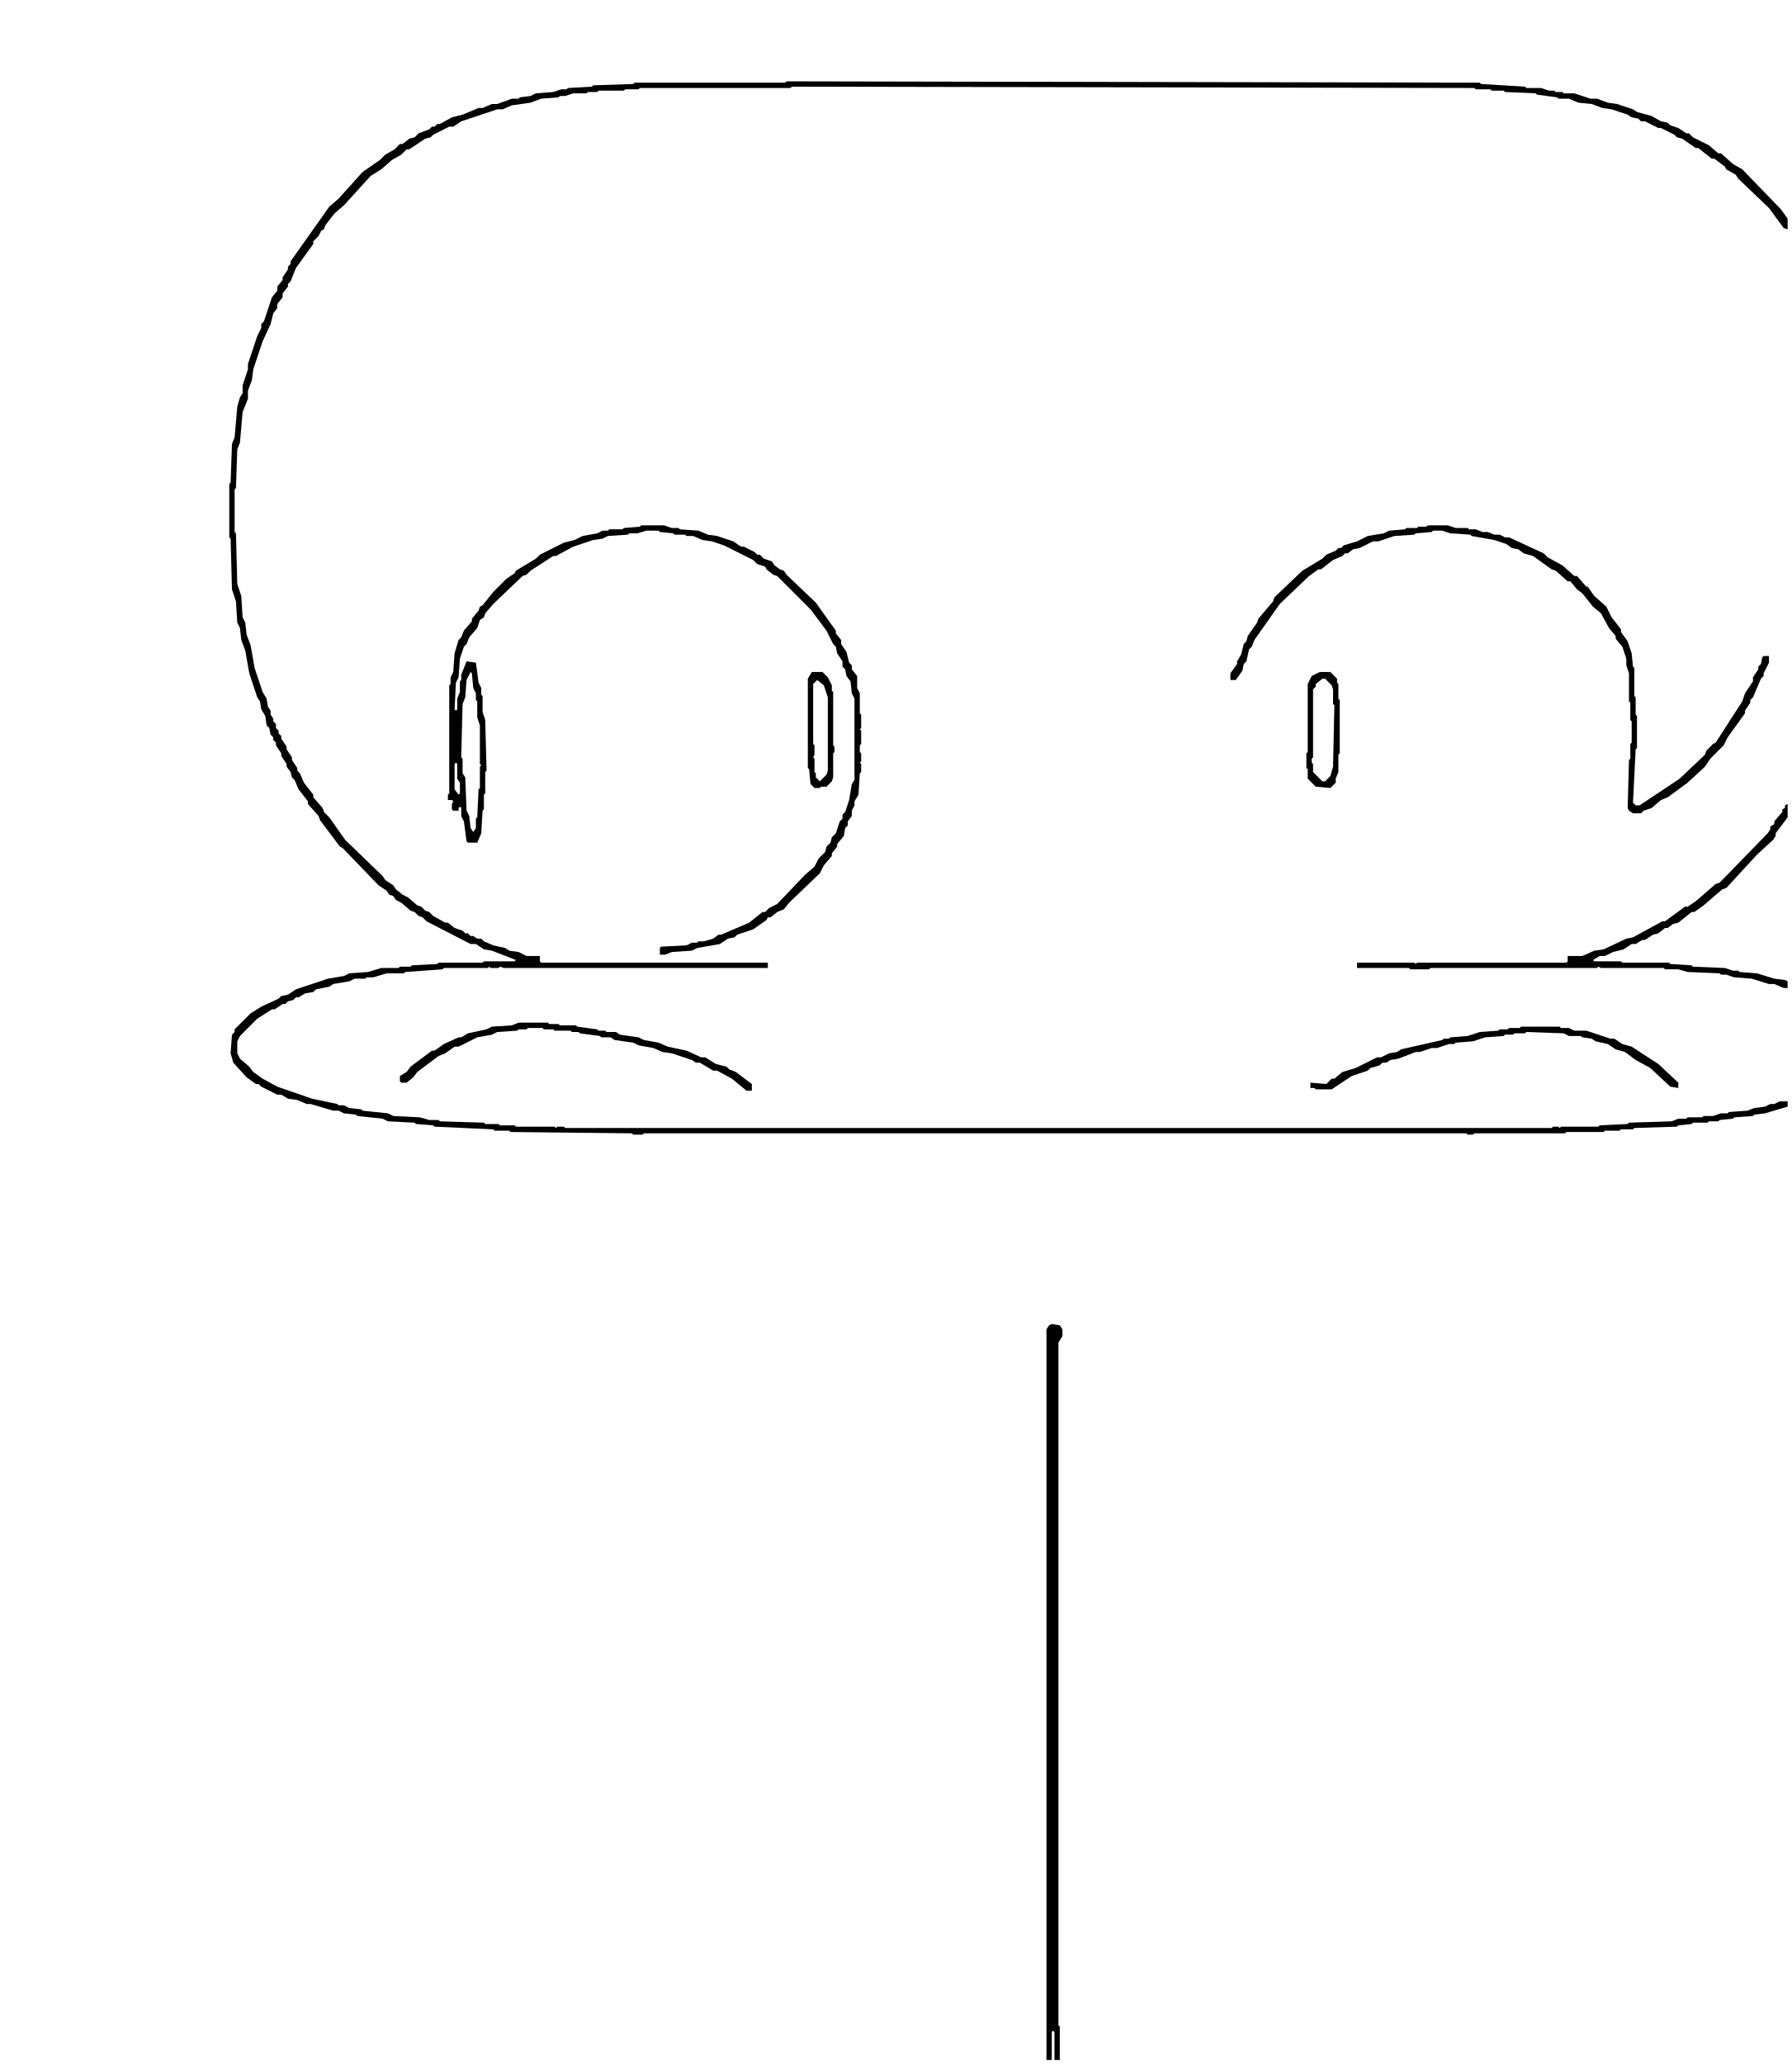
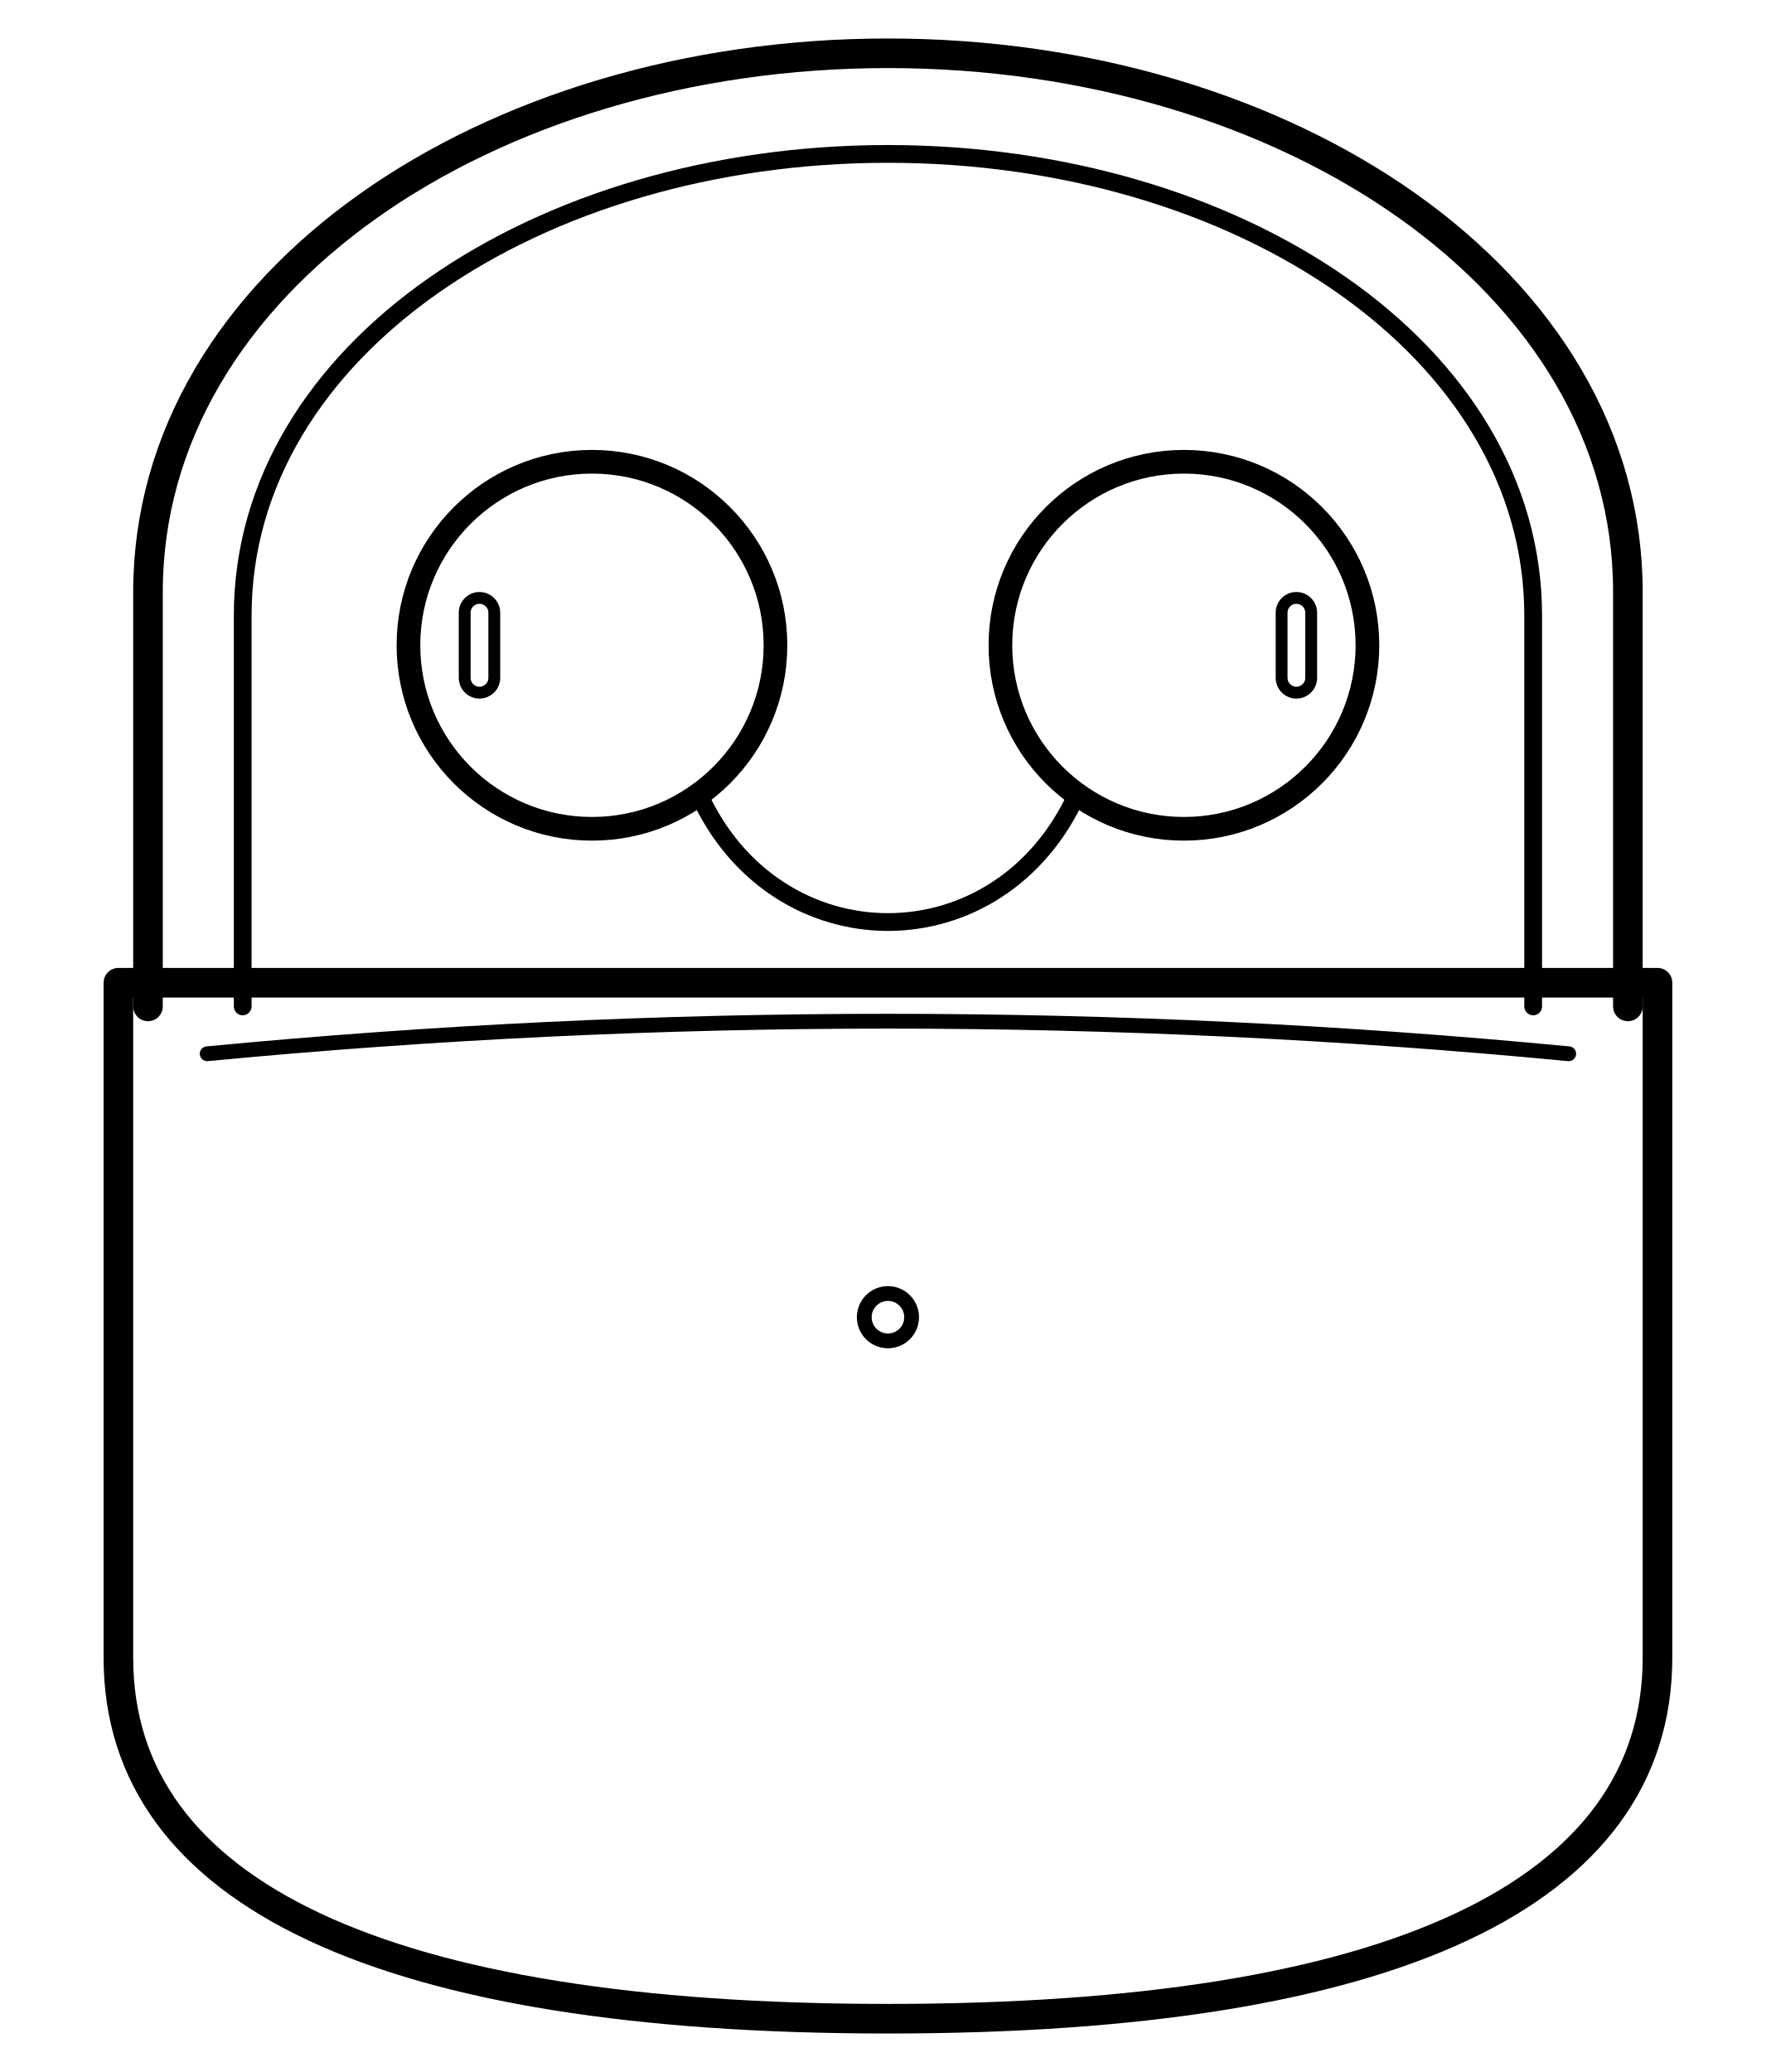
- <svg xmlns="http://www.w3.org/2000/svg" viewBox="0 0 336 387" width="336" height="387">
-   <path fill="#000" fill-rule="evenodd" d="M197.25 248.25 L196.75 248.50 L196.25 249.25 L196.25 386.25 L197.25 386.25 L197.25 381.00 L197.50 380.75 L197.75 381.00 L197.75 386.25 L198.75 386.25 L198.75 380.00 L198.50 379.75 L198.50 251.75 L199.25 250.50 L199.25 249.25 L198.75 248.50 Z M314.75 203.00 L311.00 199.50 L306.00 196.25 L304.25 195.75 L302.75 194.75 L302.00 194.75 L297.50 193.25 L295.25 193.25 L294.25 192.75 L292.75 192.75 L292.50 192.50 L285.25 192.50 L285.00 192.75 L283.00 192.75 L282.75 193.00 L281.25 193.00 L281.00 193.25 L277.50 193.50 L275.25 194.25 L272.00 194.50 L271.75 194.75 L270.75 194.75 L270.50 195.00 L262.75 196.75 L262.00 197.25 L260.50 197.50 L259.00 198.25 L258.25 198.25 L254.25 200.25 L251.75 201.00 L250.25 202.25 L249.75 202.25 L248.75 203.25 L245.75 203.00 L245.75 204.00 L246.50 204.00 L246.75 204.25 L249.75 204.25 L253.50 201.75 L256.50 200.75 L257.00 200.25 L258.75 199.75 L259.25 199.25 L260.00 199.25 L260.75 198.75 L262.25 198.50 L265.50 197.25 L266.25 197.25 L268.50 196.50 L269.50 196.50 L271.75 195.75 L272.75 195.75 L273.00 195.50 L276.25 195.25 L278.50 194.50 L282.00 194.25 L282.25 194.00 L283.75 194.00 L284.00 193.75 L286.00 193.75 L286.25 193.50 L293.25 193.75 L294.25 194.25 L296.50 194.25 L296.75 194.50 L298.50 194.75 L299.25 195.25 L301.50 195.75 L303.00 196.75 L304.75 197.25 L306.75 198.75 L309.50 200.25 L313.25 203.75 L314.75 204.00 Z M75.00 201.75 L75.00 202.75 L75.25 203.00 L76.25 203.00 L77.50 202.00 L78.25 201.00 L82.25 198.00 L83.50 197.50 L85.25 196.25 L86.00 196.25 L89.50 194.50 L92.25 194.00 L93.25 193.50 L97.00 193.25 L97.25 193.00 L98.75 193.00 L99.00 192.75 L101.75 192.75 L102.00 193.00 L103.75 193.00 L104.00 193.25 L107.00 193.25 L107.25 193.50 L108.50 193.50 L108.75 193.75 L112.50 194.25 L112.75 194.50 L114.50 194.50 L115.25 195.00 L118.75 195.50 L119.75 196.00 L122.50 196.50 L124.25 197.25 L126.00 197.50 L129.75 198.75 L130.50 199.25 L131.25 199.25 L133.75 200.75 L134.50 200.75 L137.25 202.25 L140.00 204.50 L141.00 204.50 L141.00 203.25 L138.00 201.00 L136.75 200.50 L136.25 200.00 L134.25 199.50 L132.25 198.25 L131.50 198.25 L128.75 197.00 L125.25 196.25 L123.50 195.50 L120.75 195.00 L119.75 194.50 L116.25 194.00 L115.50 193.50 L113.75 193.50 L113.50 193.25 L112.25 193.25 L112.00 193.00 L108.25 192.50 L108.00 192.25 L105.00 192.25 L104.75 192.00 L103.00 192.00 L102.75 191.75 L97.25 191.75 L96.00 192.25 L92.25 192.50 L91.25 193.00 L87.75 193.75 L86.50 194.50 L86.00 194.50 L83.25 195.75 L81.50 197.00 L81.00 197.00 L77.00 200.00 L76.25 201.00 Z M335.25 150.75 L334.75 151.00 L334.75 151.50 L334.25 151.75 L334.25 152.25 L332.75 154.00 L332.75 154.50 L332.00 155.00 L332.00 155.50 L331.50 156.25 L322.50 165.50 L321.75 165.75 L318.00 169.00 L316.50 170.00 L316.00 170.00 L312.25 172.75 L311.75 172.75 L306.25 175.75 L305.00 176.00 L300.75 178.00 L299.00 178.25 L296.75 179.25 L294.00 179.25 L294.00 180.25 L293.75 180.50 L265.75 180.50 L265.50 180.75 L265.25 180.50 L254.50 180.50 L254.50 181.50 L264.25 181.50 L264.50 181.75 L268.00 181.75 L268.25 181.50 L299.50 181.50 L299.75 181.25 L300.25 181.50 L312.00 181.50 L312.25 181.75 L314.75 181.75 L316.50 182.25 L322.50 182.50 L322.75 182.75 L323.75 182.75 L325.25 183.25 L328.50 183.50 L331.75 184.50 L332.75 184.50 L334.50 185.25 L335.25 185.25 L335.25 184.00 L334.75 183.75 L332.75 183.50 L329.50 182.50 L326.25 182.25 L326.00 182.00 L325.00 182.00 L323.50 181.50 L317.50 181.25 L317.25 181.00 L313.25 180.75 L313.00 180.50 L304.25 180.50 L304.00 180.25 L299.00 180.25 L298.75 180.00 L300.00 179.25 L301.00 179.25 L302.50 178.50 L304.50 178.00 L306.00 177.00 L306.75 177.00 L308.00 176.25 L308.50 176.25 L310.00 175.25 L311.00 175.00 L312.25 174.00 L312.75 174.00 L313.75 173.25 L314.75 173.00 L317.25 171.00 L317.75 171.00 L319.50 169.75 L323.00 166.75 L323.75 166.50 L329.50 160.25 L332.50 157.50 L333.00 156.75 L333.00 156.25 L335.25 153.25 Z M247.50 126.00 L246.00 126.75 L245.25 128.25 L245.25 141.00 L245.00 141.25 L245.00 144.00 L245.25 144.25 L245.25 146.00 L246.75 147.50 L249.50 147.75 L250.50 146.75 L250.50 146.00 L251.00 144.75 L251.00 141.50 L251.25 141.25 L251.25 131.25 L251.00 131.00 L251.00 128.25 L250.75 128.00 L250.75 127.25 L249.50 126.00 Z M248.00 127.25 L248.50 127.25 L249.75 128.50 L250.00 129.25 L250.00 132.00 L250.25 132.25 L250.00 143.75 L249.50 145.50 L248.50 146.50 L248.00 146.50 L246.25 144.75 L246.25 143.25 L246.00 143.00 L246.00 142.25 L246.25 142.00 L246.25 129.25 L246.75 128.75 L246.75 128.25 Z M152.25 126.00 L151.50 127.25 L151.50 144.00 L151.75 144.25 L152.00 147.00 L152.75 147.75 L153.75 147.75 L154.00 147.50 L155.00 147.50 L156.00 146.50 L156.25 145.75 L156.25 141.25 L156.50 141.00 L156.50 140.00 L156.25 139.75 L156.25 129.75 L156.00 129.50 L156.00 128.50 L155.25 127.00 L154.25 126.00 Z M153.25 127.50 L154.50 128.50 L155.25 130.75 L155.25 144.50 L155.00 145.25 L153.75 146.50 L153.00 145.75 L153.00 145.00 L152.75 144.75 L152.75 142.25 L152.50 142.00 L152.75 141.50 L152.75 139.75 L152.50 139.50 L152.50 128.25 Z M230.75 126.25 L230.75 127.50 L231.75 127.50 L233.00 125.75 L233.25 124.50 L233.75 124.00 L234.25 121.75 L234.75 121.25 L235.25 120.00 L240.00 113.25 L245.50 108.00 L247.25 106.75 L247.75 106.75 L250.00 105.00 L251.75 104.25 L252.25 103.75 L252.75 103.75 L253.75 103.00 L255.00 102.75 L257.50 101.50 L258.50 101.50 L261.50 100.50 L265.25 100.25 L265.50 100.00 L268.50 99.75 L268.75 99.50 L270.50 99.50 L272.00 100.00 L275.75 100.25 L276.00 100.50 L280.25 101.25 L282.50 102.00 L283.50 102.75 L284.75 103.00 L285.75 103.75 L287.50 104.25 L291.00 106.75 L291.75 107.00 L294.00 109.00 L294.50 109.00 L295.75 110.50 L296.75 111.25 L298.75 113.75 L300.25 115.00 L301.75 117.75 L303.00 119.25 L303.00 119.75 L304.25 121.25 L305.00 123.50 L305.00 124.75 L305.50 126.25 L305.50 131.50 L305.75 131.75 L305.75 135.00 L306.00 135.25 L306.00 139.25 L305.75 139.50 L305.75 142.25 L305.50 142.50 L305.25 151.50 L305.50 152.00 L306.25 152.50 L307.75 152.50 L308.25 152.00 L309.75 151.50 L311.50 150.00 L312.75 149.50 L316.50 146.75 L319.75 143.75 L320.75 142.25 L323.25 139.75 L324.00 138.25 L327.25 133.75 L327.25 133.25 L328.25 131.75 L328.25 131.25 L328.75 130.75 L330.25 127.25 L330.75 126.75 L330.75 126.25 L331.75 124.25 L331.75 123.00 L330.75 123.00 L330.50 123.25 L330.25 124.50 L329.75 125.00 L329.75 125.50 L328.75 127.00 L328.75 127.75 L327.25 130.00 L326.75 131.50 L321.75 139.25 L321.25 139.50 L320.00 140.75 L319.75 141.50 L315.00 146.00 L307.50 151.00 L306.75 151.00 L306.25 150.50 L306.75 140.50 L307.00 140.25 L307.00 134.25 L306.75 134.00 L306.75 130.75 L306.50 130.50 L306.50 125.25 L306.25 125.00 L306.00 122.50 L305.25 120.25 L304.00 118.50 L304.00 118.00 L302.25 115.75 L301.25 113.75 L299.00 111.75 L297.75 110.00 L297.50 110.00 L295.75 108.00 L295.25 108.00 L293.00 106.00 L290.25 104.50 L289.50 103.75 L283.00 100.75 L282.25 100.75 L281.25 100.25 L280.25 100.25 L279.00 99.75 L278.00 99.75 L276.75 99.25 L275.50 99.25 L275.25 99.00 L273.00 99.00 L271.50 98.50 L267.75 98.50 L267.50 98.75 L266.00 98.75 L265.75 99.00 L263.75 99.00 L263.50 99.25 L260.50 99.50 L259.50 100.00 L256.50 100.50 L254.50 101.50 L252.00 102.25 L251.50 102.75 L251.00 102.75 L250.50 103.25 L248.75 104.00 L248.00 104.75 L244.25 107.00 L239.00 112.00 L238.75 112.75 L236.00 116.00 L235.75 116.75 L234.00 119.25 L233.75 120.25 L233.25 120.75 L232.75 122.75 L232.00 124.00 L232.00 124.50 Z M120.25 98.50 L120.00 98.75 L117.00 99.00 L116.75 99.25 L114.25 99.25 L114.00 99.50 L113.00 99.50 L112.00 100.00 L109.25 100.50 L107.75 101.25 L105.75 101.75 L101.25 104.00 L100.50 104.75 L96.75 107.00 L96.50 107.50 L95.00 108.50 L92.50 111.00 L90.50 113.50 L90.00 113.75 L89.75 114.50 L88.50 116.00 L88.50 116.50 L87.00 118.25 L86.50 119.50 L86.00 120.00 L85.25 122.50 L85.00 126.00 L84.50 127.00 L84.50 128.25 L84.25 128.50 L84.25 148.75 L84.00 149.00 L84.00 150.00 L84.75 150.00 L85.00 150.25 L84.75 150.75 L84.75 151.75 L85.00 152.00 L86.00 152.00 L86.00 151.50 L86.25 151.25 L86.50 151.50 L86.50 153.00 L87.00 154.00 L87.50 157.75 L87.75 158.00 L89.50 158.00 L90.25 156.25 L90.50 152.00 L90.75 151.75 L90.75 149.00 L91.00 148.75 L91.00 144.75 L91.25 144.50 L91.00 135.00 L90.50 133.50 L90.50 130.50 L90.25 130.25 L90.25 129.00 L89.75 128.00 L89.25 124.25 L87.50 124.00 L86.50 126.50 L86.50 127.50 L86.25 127.75 L86.25 129.75 L85.75 131.00 L85.75 133.00 L85.50 133.25 L85.25 133.00 L85.50 128.00 L86.00 127.00 L86.25 123.50 L87.00 121.25 L87.50 120.75 L88.00 119.50 L89.50 117.75 L90.00 116.25 L90.75 115.75 L91.00 115.00 L92.50 113.25 L98.00 108.00 L98.75 107.75 L99.50 107.00 L103.75 104.25 L104.25 104.25 L107.50 102.50 L111.25 101.25 L113.00 101.00 L114.00 100.50 L117.75 100.25 L118.00 100.00 L119.50 100.00 L121.25 99.50 L123.50 99.50 L123.75 99.75 L126.25 100.00 L126.50 100.25 L128.50 100.25 L128.75 100.50 L130.00 100.50 L131.75 101.25 L133.50 101.50 L135.75 102.25 L141.25 105.00 L142.00 105.75 L143.50 106.25 L143.75 106.75 L145.00 107.75 L145.75 108.00 L152.00 114.25 L155.00 118.25 L156.25 120.75 L156.75 121.25 L157.00 122.50 L158.00 124.00 L158.00 125.00 L158.50 125.50 L158.75 126.75 L159.50 127.75 L159.75 130.00 L160.25 131.00 L160.25 146.25 L159.75 147.00 L159.25 150.00 L158.50 152.25 L158.00 152.75 L158.00 153.50 L157.50 154.00 L156.75 156.25 L156.00 157.00 L155.75 158.00 L155.00 158.75 L154.75 159.75 L153.50 161.00 L152.75 162.50 L151.00 164.00 L145.75 169.50 L144.25 170.25 L143.50 171.00 L143.00 171.00 L140.50 173.00 L135.25 175.25 L134.75 175.25 L133.75 176.00 L132.00 176.50 L131.00 176.50 L130.75 176.75 L129.75 176.75 L128.75 177.25 L124.00 177.50 L123.75 177.75 L123.75 179.00 L124.75 179.00 L126.00 178.50 L129.75 178.25 L130.75 177.75 L135.00 177.00 L136.50 176.00 L137.75 175.75 L138.25 175.25 L141.25 174.25 L143.75 172.50 L144.00 172.00 L144.50 172.00 L145.75 171.00 L147.00 170.50 L148.00 169.25 L153.75 163.75 L154.50 162.25 L156.00 160.50 L156.00 160.00 L157.00 158.75 L157.00 158.25 L158.25 156.75 L158.50 155.25 L159.00 154.75 L159.00 154.00 L159.75 153.00 L159.75 152.00 L160.25 151.00 L160.25 150.25 L161.00 149.00 L161.25 145.00 L161.50 144.75 L161.50 143.25 L161.25 143.00 L161.50 142.75 L161.50 141.25 L161.25 141.00 L161.25 139.75 L161.50 139.50 L161.50 137.00 L161.25 136.75 L161.50 136.50 L161.50 134.00 L161.25 133.75 L161.25 130.00 L160.75 129.00 L160.75 126.75 L159.75 125.50 L159.75 124.75 L159.25 124.25 L158.75 122.25 L157.75 120.75 L157.75 120.00 L156.75 118.75 L156.75 118.25 L153.00 113.00 L147.50 107.75 L147.00 107.00 L146.25 106.75 L145.25 106.00 L144.75 105.25 L143.25 104.75 L142.50 104.00 L142.00 104.00 L141.50 103.50 L139.50 102.50 L139.00 102.50 L137.50 101.50 L134.50 100.50 L132.75 100.25 L131.00 99.50 L127.50 99.25 L127.25 99.00 L126.00 99.00 L124.50 98.50 Z M85.50 143.00 L85.75 143.25 L85.75 146.00 L86.25 146.75 L86.25 148.75 L86.00 149.00 L85.25 148.00 L85.25 143.25 Z M88.25 126.00 L88.50 126.25 L88.75 129.00 L89.25 130.00 L89.25 131.25 L89.50 131.50 L89.50 134.50 L90.00 136.00 L90.00 143.25 L90.25 143.50 L90.00 143.75 L90.00 147.75 L89.75 148.00 L89.50 153.25 L89.25 153.50 L89.25 155.25 L88.75 156.00 L88.25 155.25 L88.00 153.00 L87.50 152.00 L87.25 145.75 L86.75 145.00 L86.75 142.25 L86.50 142.00 L86.75 132.00 L87.25 130.75 L87.50 127.50 Z M54.50 49.00 L54.50 49.50 L54.00 50.00 L54.00 50.50 L53.00 52.00 L53.00 52.50 L52.00 53.75 L52.00 54.50 L51.00 55.75 L49.50 60.25 L49.00 60.75 L49.00 61.50 L48.25 63.00 L46.50 68.25 L46.50 69.25 L45.50 72.25 L45.50 73.75 L45.00 74.50 L44.50 76.25 L44.00 82.00 L43.50 83.25 L43.25 90.50 L43.00 90.75 L43.00 100.75 L43.25 101.00 L43.50 110.50 L44.25 112.75 L44.50 116.75 L45.00 117.75 L45.25 120.00 L46.00 122.00 L46.75 126.25 L48.25 130.75 L48.75 131.50 L49.00 133.00 L49.75 134.25 L50.00 136.00 L50.50 136.50 L50.75 137.75 L51.25 138.25 L51.25 138.75 L51.75 139.25 L51.75 139.75 L52.75 141.25 L52.75 141.75 L53.75 143.25 L53.75 143.75 L54.50 144.75 L54.75 145.75 L55.25 146.25 L56.00 148.00 L57.75 150.25 L57.75 150.75 L59.75 153.00 L60.00 153.75 L63.75 158.75 L64.25 159.00 L71.00 166.00 L72.50 167.00 L73.00 167.75 L73.75 168.00 L74.25 168.75 L75.25 169.25 L77.00 170.75 L77.75 171.00 L78.50 171.75 L79.25 172.00 L80.00 172.75 L88.25 177.00 L89.25 177.00 L90.75 178.00 L92.25 178.25 L96.75 180.00 L96.50 180.25 L90.75 180.25 L90.50 180.50 L82.25 180.50 L82.00 180.75 L77.25 181.00 L77.00 181.25 L75.00 181.25 L74.75 181.50 L71.50 181.50 L69.00 182.25 L65.50 182.50 L64.50 183.00 L61.50 183.50 L55.50 185.50 L54.00 186.50 L52.75 186.75 L52.25 187.25 L49.00 188.75 L47.00 190.00 L44.00 193.00 L44.00 193.50 L43.50 194.00 L43.25 197.50 L43.75 199.25 L46.25 202.00 L48.00 203.25 L48.50 203.25 L49.00 203.75 L52.00 205.25 L52.75 205.25 L54.00 206.00 L55.75 206.25 L57.50 207.00 L58.25 207.00 L62.50 208.25 L63.50 208.25 L64.50 208.75 L66.75 209.00 L67.00 209.25 L71.75 209.75 L72.75 210.25 L77.75 210.50 L78.00 210.75 L81.25 211.00 L81.50 211.25 L92.50 211.75 L92.75 212.00 L95.50 212.00 L95.75 212.25 L118.50 212.50 L118.75 212.75 L120.50 212.75 L120.75 212.50 L275.00 212.50 L275.25 212.75 L276.25 212.75 L276.50 212.50 L293.50 212.50 L293.75 212.25 L300.75 212.25 L301.00 212.00 L303.75 212.00 L304.00 211.75 L306.25 211.75 L306.50 211.50 L314.50 211.25 L314.75 211.00 L317.25 210.75 L317.50 210.50 L320.25 210.50 L320.50 210.25 L322.25 210.25 L322.50 210.00 L325.00 209.75 L325.25 209.50 L328.75 209.25 L329.00 209.00 L331.00 208.75 L335.25 207.50 L335.25 206.50 L333.75 206.50 L332.75 207.00 L332.00 207.00 L331.00 207.50 L329.00 207.75 L327.75 208.25 L324.25 208.50 L324.00 208.75 L322.75 208.75 L321.25 209.25 L319.50 209.25 L319.25 209.50 L316.50 209.50 L316.25 209.75 L314.75 209.75 L313.50 210.25 L305.50 210.50 L305.25 210.75 L300.00 211.00 L299.75 211.25 L292.75 211.25 L292.50 211.50 L292.25 211.25 L291.25 211.25 L291.00 211.50 L106.00 211.50 L105.75 211.25 L104.50 211.25 L104.25 211.50 L104.00 211.25 L96.75 211.25 L96.50 211.00 L93.75 211.00 L93.50 210.75 L91.00 210.75 L90.75 210.50 L82.50 210.25 L82.25 210.00 L80.50 210.00 L78.75 209.50 L73.75 209.25 L72.75 208.75 L68.00 208.25 L67.75 208.00 L65.50 207.75 L64.50 207.25 L63.50 207.25 L63.25 207.00 L58.50 206.00 L52.00 203.75 L49.25 202.25 L47.50 201.00 L46.75 200.00 L45.00 198.50 L44.50 197.50 L44.50 195.25 L45.00 194.25 L48.25 191.00 L51.00 189.25 L51.50 189.25 L53.00 188.25 L53.50 188.25 L54.00 187.75 L55.00 187.50 L55.50 187.00 L56.00 187.00 L57.25 186.25 L58.75 186.00 L59.25 185.50 L61.75 185.00 L62.50 184.50 L65.50 184.00 L66.50 183.50 L68.50 183.50 L68.75 183.25 L70.00 183.25 L72.50 182.50 L75.75 182.50 L76.00 182.25 L83.00 181.75 L83.25 181.50 L91.50 181.50 L91.75 181.25 L92.00 181.50 L93.50 181.50 L93.75 181.25 L94.50 181.50 L144.00 181.50 L144.00 180.50 L101.50 180.50 L101.25 180.25 L101.25 179.25 L98.75 179.25 L97.25 178.50 L95.50 178.25 L94.75 177.75 L92.50 177.25 L90.75 176.50 L90.25 176.00 L89.50 176.00 L88.75 175.50 L88.25 175.50 L87.75 175.00 L87.25 175.00 L86.75 174.50 L85.25 174.00 L84.00 173.00 L83.50 173.00 L81.25 171.75 L80.50 171.00 L79.75 170.75 L79.00 170.00 L78.25 169.75 L76.50 168.25 L75.50 167.75 L74.25 166.75 L73.75 166.00 L72.25 165.00 L71.75 164.25 L64.75 157.50 L61.75 153.25 L60.75 152.25 L60.50 151.50 L58.75 149.50 L58.75 149.00 L57.00 146.75 L56.25 145.00 L55.75 144.50 L55.75 144.00 L54.75 142.50 L54.75 142.00 L53.75 140.50 L53.75 140.00 L52.75 138.50 L52.75 138.00 L52.25 137.50 L52.25 137.00 L51.75 136.50 L51.75 135.75 L51.25 135.25 L51.25 134.75 L50.75 134.00 L50.75 133.25 L50.25 132.50 L50.00 131.00 L49.25 129.75 L47.75 125.25 L47.00 121.00 L46.25 119.00 L46.00 116.75 L45.50 115.75 L45.25 111.75 L44.50 109.50 L44.25 100.00 L44.00 99.75 L44.00 91.75 L44.25 91.50 L44.50 84.25 L45.00 83.00 L45.50 77.25 L46.50 74.75 L46.50 73.25 L47.25 71.25 L47.50 69.25 L49.25 64.00 L50.75 60.75 L51.25 58.75 L52.00 57.75 L52.00 57.00 L53.00 55.75 L53.00 55.00 L54.00 53.75 L54.00 53.25 L54.50 52.75 L55.50 50.25 L58.75 45.75 L58.75 45.25 L59.75 44.25 L60.25 43.25 L60.75 43.00 L61.00 42.25 L62.75 40.00 L64.50 38.50 L69.50 33.00 L71.50 31.75 L73.50 30.00 L75.25 29.00 L76.25 28.00 L76.75 28.00 L79.75 26.00 L80.75 25.75 L81.25 25.25 L84.25 23.75 L85.00 23.75 L86.50 22.75 L93.25 20.50 L94.25 20.50 L96.00 19.75 L99.50 19.25 L101.50 18.50 L104.75 18.25 L105.00 18.00 L106.00 18.00 L107.50 17.50 L110.00 17.50 L110.25 17.25 L112.00 17.25 L112.25 17.00 L117.00 17.00 L117.25 16.75 L119.75 16.75 L120.00 16.50 L148.25 16.50 L148.50 16.25 L276.50 16.50 L276.75 16.75 L279.50 16.75 L279.75 17.00 L282.00 17.00 L282.25 17.25 L288.00 17.50 L288.25 17.75 L292.00 18.25 L292.25 18.50 L294.25 18.50 L296.00 19.25 L298.50 19.50 L300.50 20.25 L302.25 20.50 L305.25 21.50 L306.00 22.00 L307.25 22.25 L307.75 22.75 L308.50 22.75 L311.00 24.00 L311.50 24.00 L314.00 25.25 L314.50 25.75 L315.50 26.00 L318.00 27.75 L318.50 27.75 L321.00 29.75 L321.50 29.75 L323.50 31.25 L323.75 31.75 L325.50 32.75 L326.00 33.50 L331.75 39.00 L334.50 42.75 L335.25 43.00 L335.25 41.00 L334.00 39.25 L326.75 31.75 L325.00 30.75 L322.75 28.75 L322.25 28.75 L320.50 27.25 L317.50 25.75 L316.75 25.00 L316.25 25.00 L314.75 24.00 L313.25 23.50 L312.75 23.00 L311.50 22.75 L309.75 21.75 L307.00 21.00 L306.25 20.50 L303.25 19.50 L301.50 19.25 L299.50 18.50 L298.25 18.50 L295.25 17.50 L293.25 17.50 L293.00 17.25 L291.75 17.25 L291.50 17.00 L290.50 17.00 L289.00 16.50 L286.25 16.50 L286.00 16.25 L277.75 15.75 L277.50 15.50 L147.50 15.25 L147.25 15.50 L119.00 15.50 L118.75 15.75 L111.25 16.00 L111.00 16.25 L106.50 16.50 L106.25 16.75 L105.25 16.75 L103.75 17.25 L100.50 17.50 L99.50 18.00 L97.50 18.25 L97.25 18.50 L96.00 18.50 L93.25 19.50 L92.25 19.50 L90.50 20.25 L89.75 20.25 L86.75 21.50 L84.75 22.00 L82.50 23.25 L82.00 23.25 L81.50 23.75 L81.00 23.75 L80.50 24.25 L78.50 25.00 L77.75 25.75 L76.75 26.00 L75.50 27.00 L75.00 27.00 L74.00 28.00 L72.25 29.00 L71.25 30.00 L68.00 32.25 L63.50 37.25 L61.75 38.75 Z" />
+ <svg xmlns="http://www.w3.org/2000/svg" viewBox="0 0 600 700" width="600" height="700">
+   <g fill="none" stroke="#000" stroke-linecap="round" stroke-linejoin="round">
+     <path stroke-width="10" d="M50 340 V200 C50 95 165 18 300 18 C435 18 550 95 550 200 V340" />
+     <path stroke-width="6" d="M82 340 V208 C82 118 182 52 300 52 C418 52 518 118 518 208 V340" />
+     <circle cx="200" cy="218" r="62" stroke-width="8" />
+     <circle cx="400" cy="218" r="62" stroke-width="8" />
+     <rect x="157" y="202" width="10" height="32" rx="5" stroke-width="4" />
+     <rect x="433" y="202" width="10" height="32" rx="5" stroke-width="4" />
+     <path stroke-width="6" d="M236 268 C262 326 338 326 364 268" />
+     <path stroke-width="10" d="M40 332 H560 V560 C560 640 470 682 300 682 C130 682 40 640 40 560 Z" />
+     <path stroke-width="5" d="M70 356 Q300 334 530 356" />
+     <circle cx="300" cy="445" r="8" stroke-width="5" />
+   </g>
</svg>
